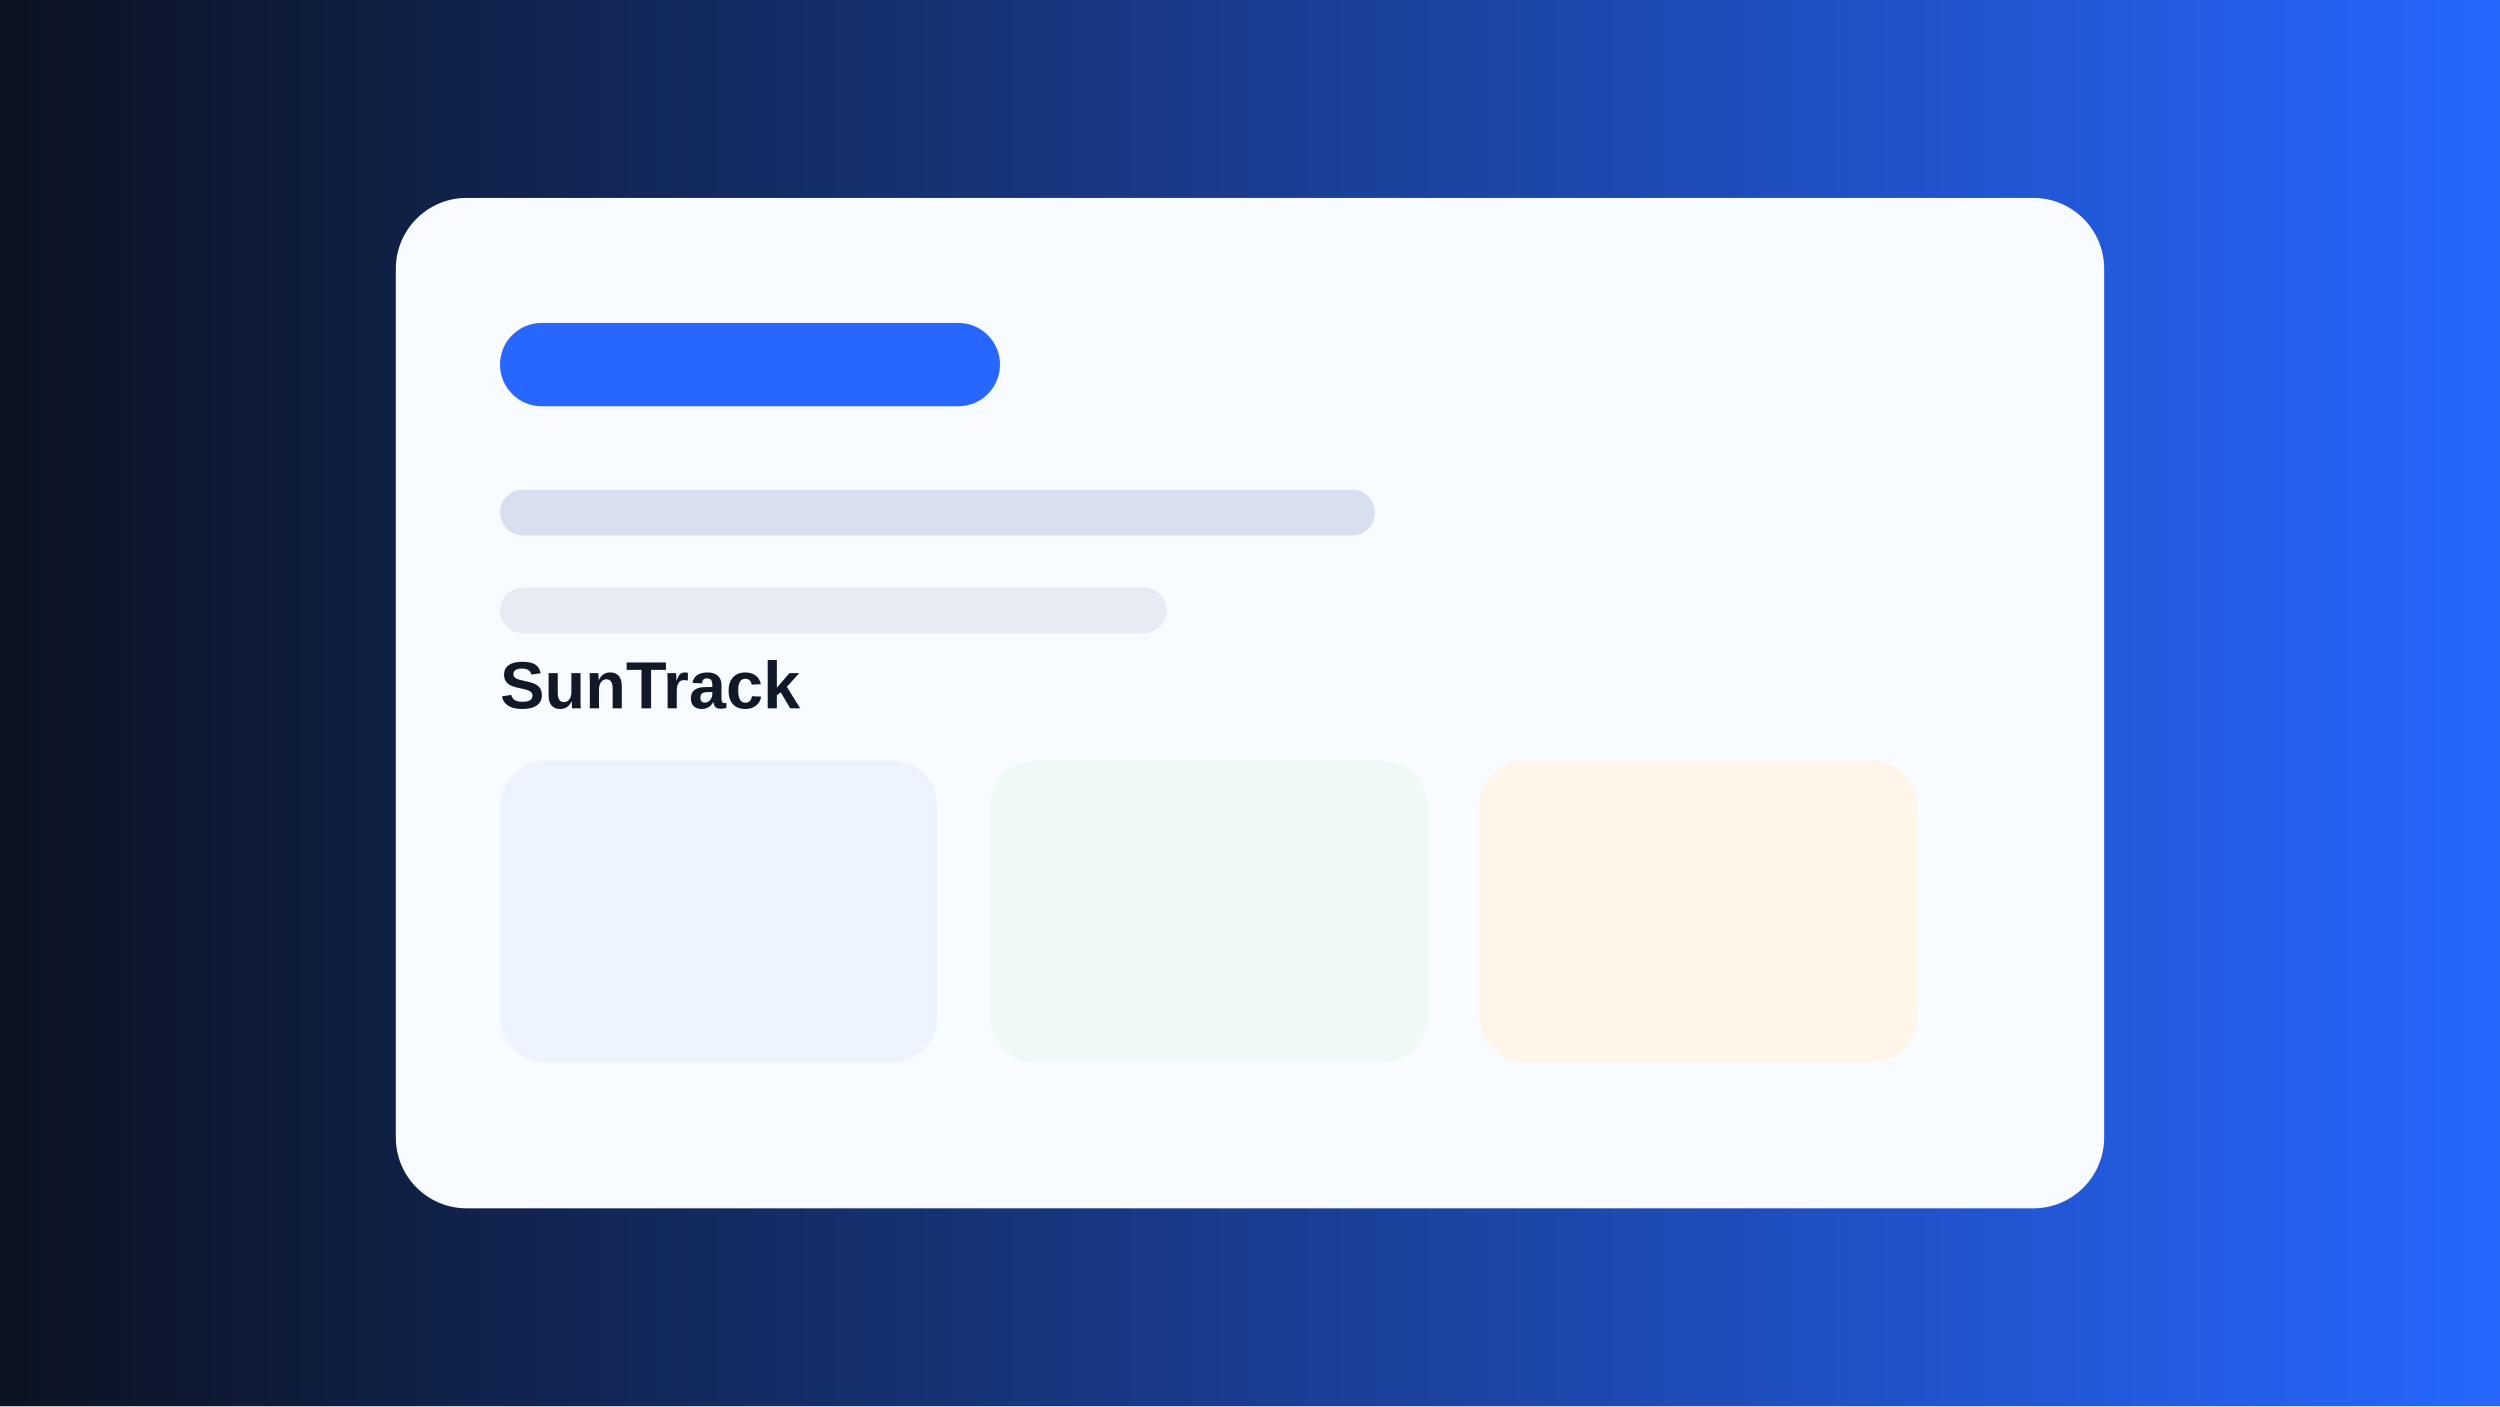
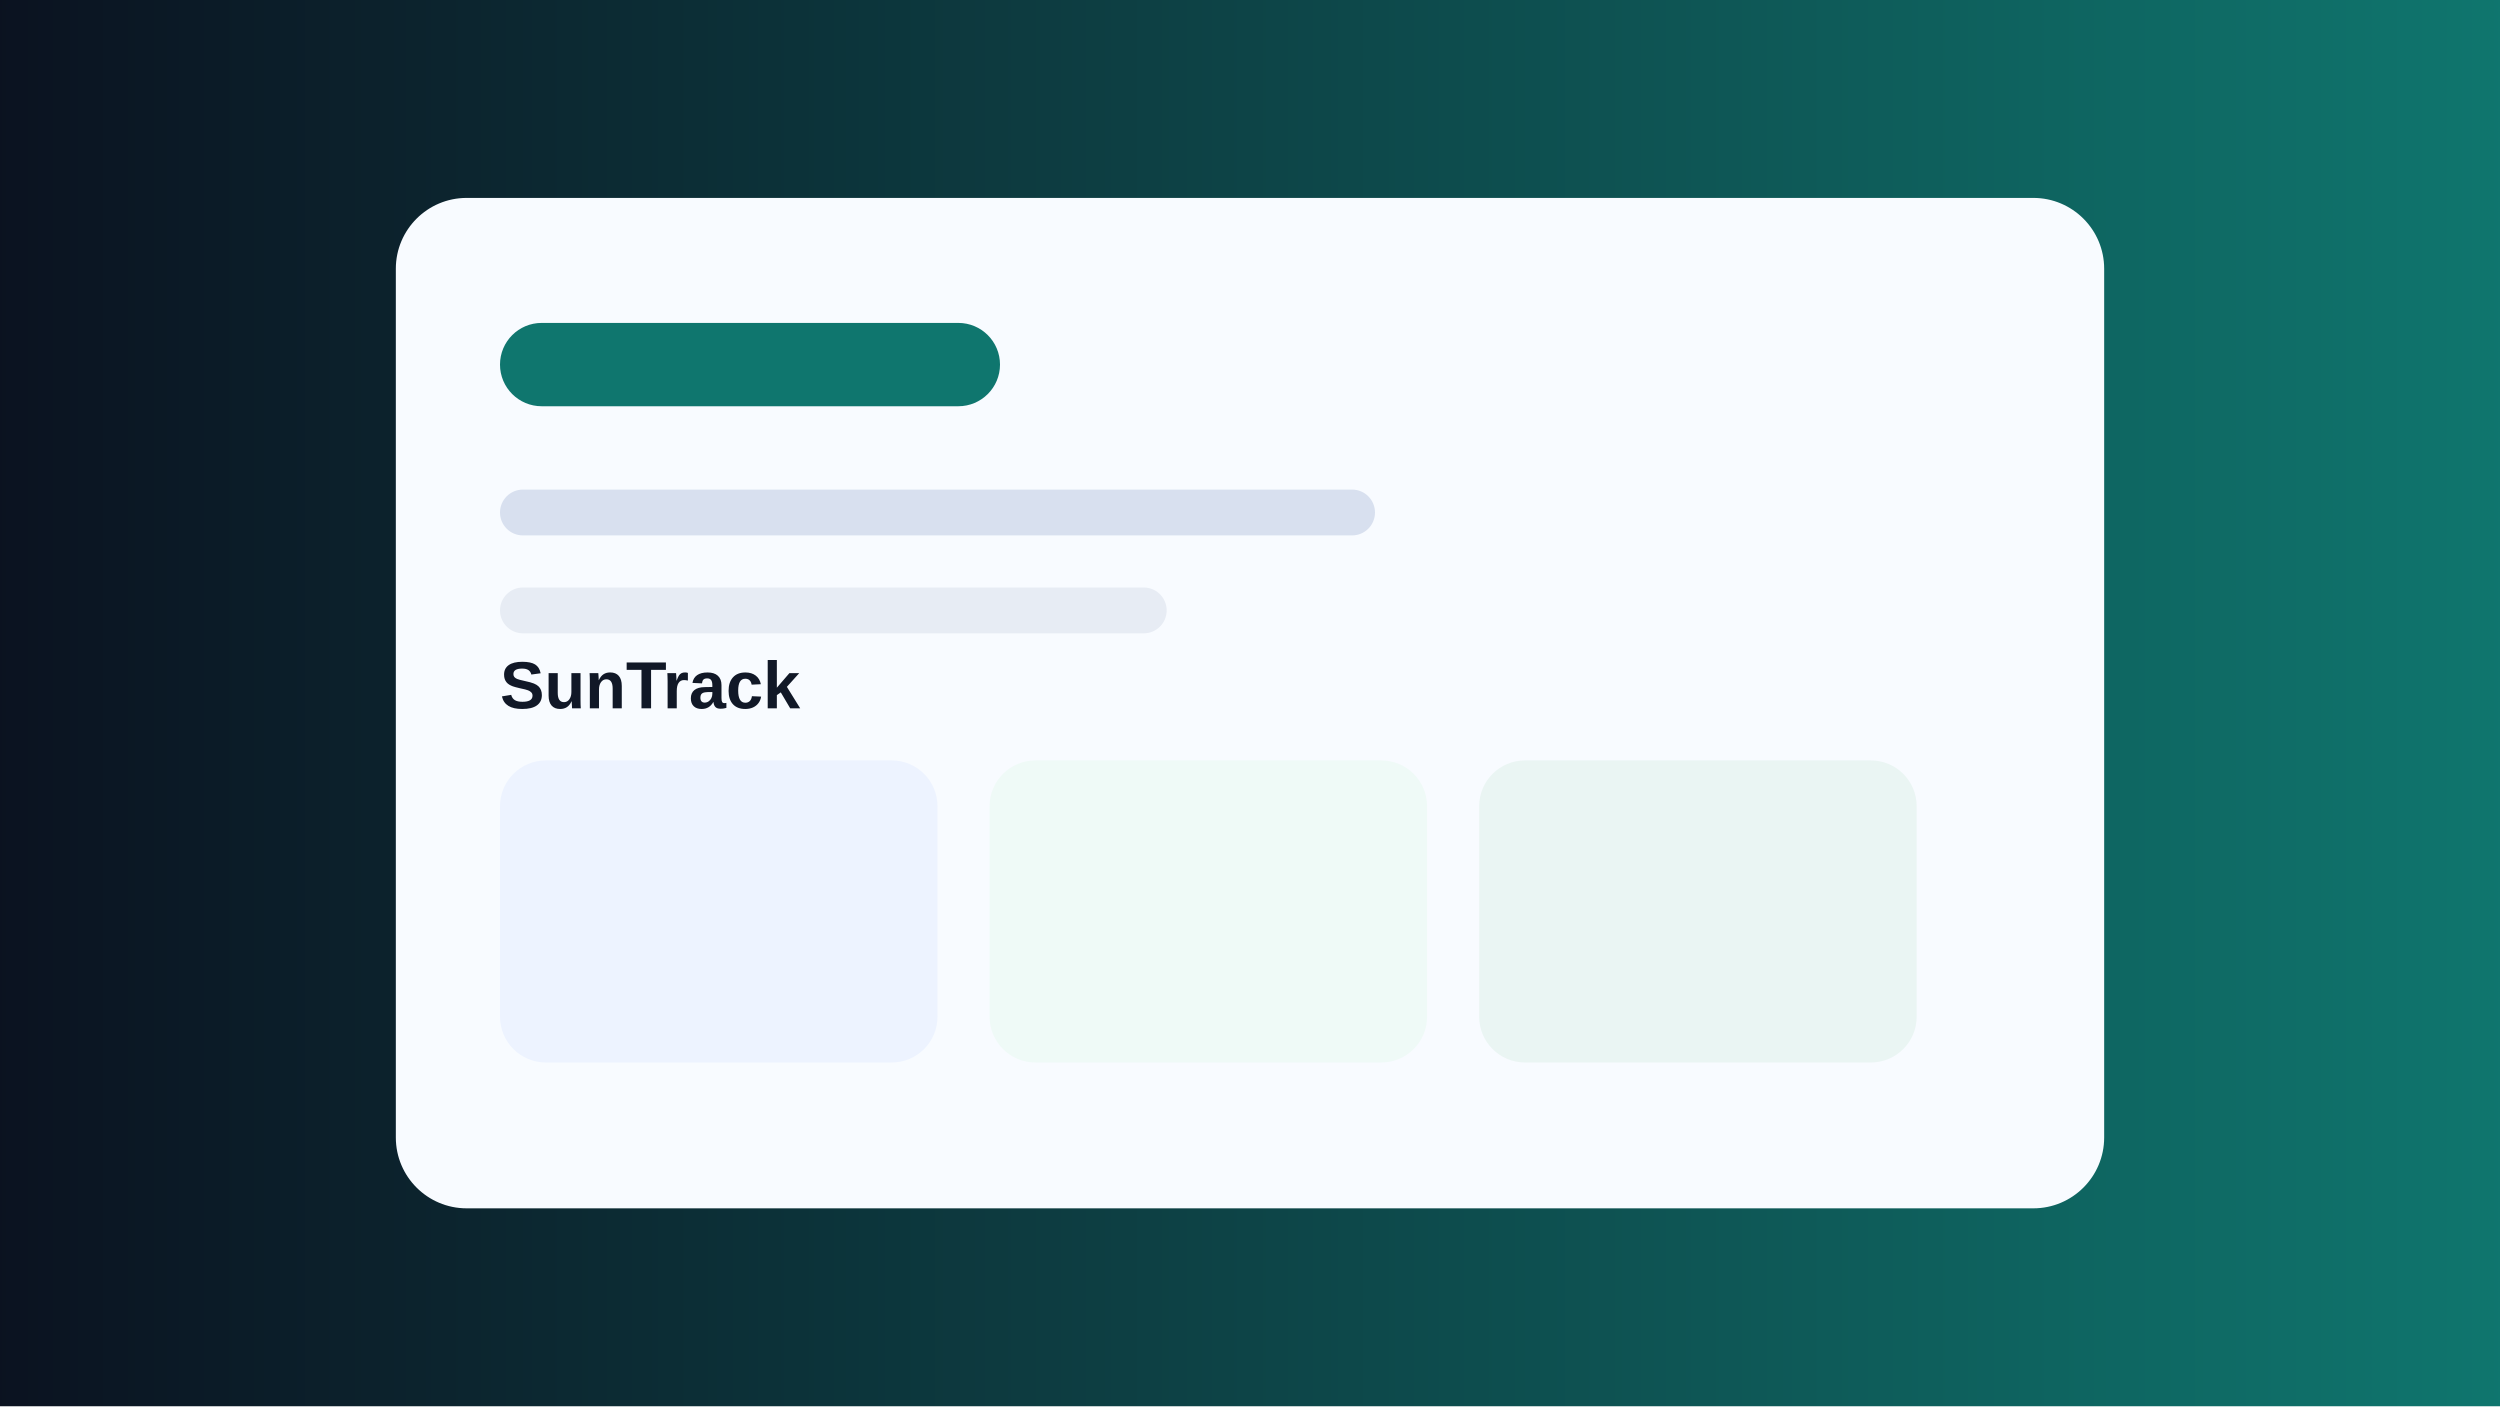
<svg xmlns="http://www.w3.org/2000/svg" viewBox="0 0 1200 675">
  <defs>
    <linearGradient id="g" x1="0" x2="1">
      <stop stop-color="#0b1220" />
-       <stop offset="1" stop-color="#2767ff" />
+       <stop offset="1" stop-color="#0F766E" />
    </linearGradient>
  </defs>
  <rect width="1200" height="675" fill="url(#g)" />
  <rect x="190" y="95" width="820" height="485" rx="34" fill="#f8fbff" />
-   <rect x="240" y="155" width="240" height="40" rx="20" fill="#2767ff" />
+   <rect x="240" y="155" width="240" height="40" rx="20" fill="#0F766E" />
  <rect x="240" y="235" width="420" height="22" rx="11" fill="#d8e0ef" />
  <rect x="240" y="282" width="320" height="22" rx="11" fill="#e7ecf4" />
  <rect x="240" y="365" width="210" height="145" rx="22" fill="#edf3ff" />
  <rect x="475" y="365" width="210" height="145" rx="22" fill="#effaf7" />
-   <rect x="710" y="365" width="210" height="145" rx="22" fill="#fff5e9" />
+   <rect x="710" y="365" width="210" height="145" rx="22" fill="#eaf5f3" />
  <text x="240" y="340" font-family="Arial,sans-serif" font-size="32" font-weight="700" fill="#111827">SunTrack</text>
</svg>
